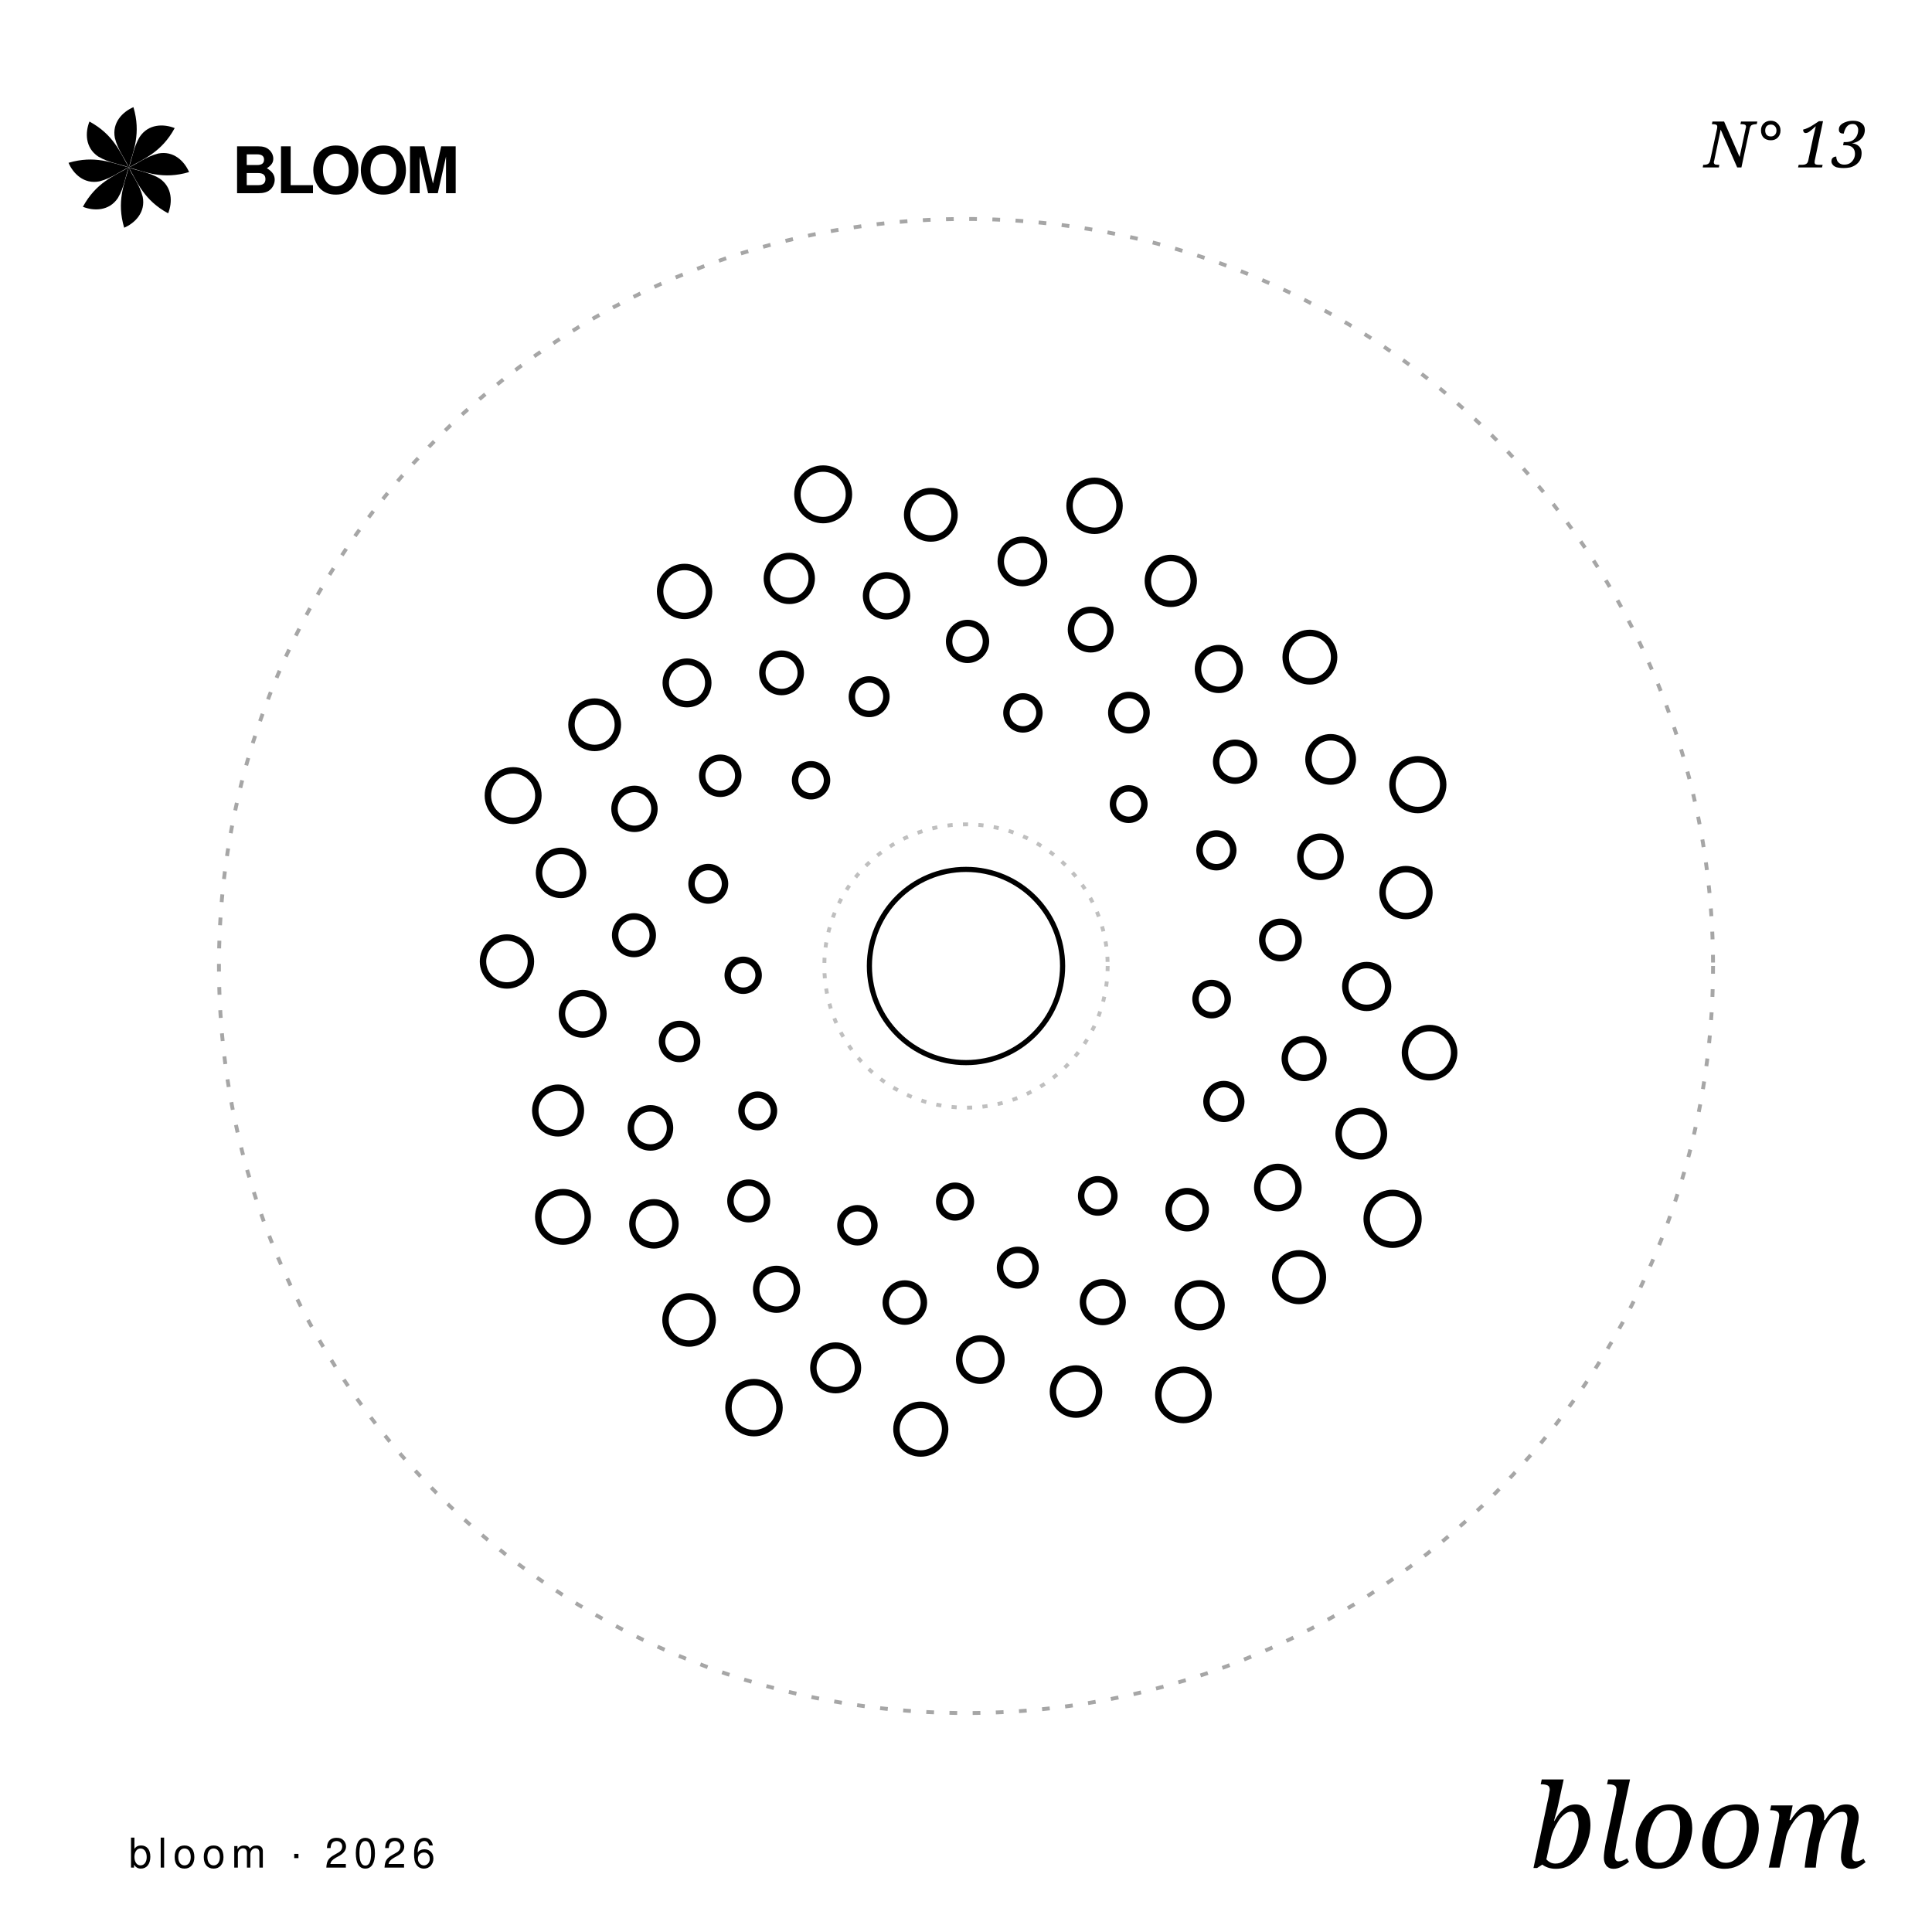
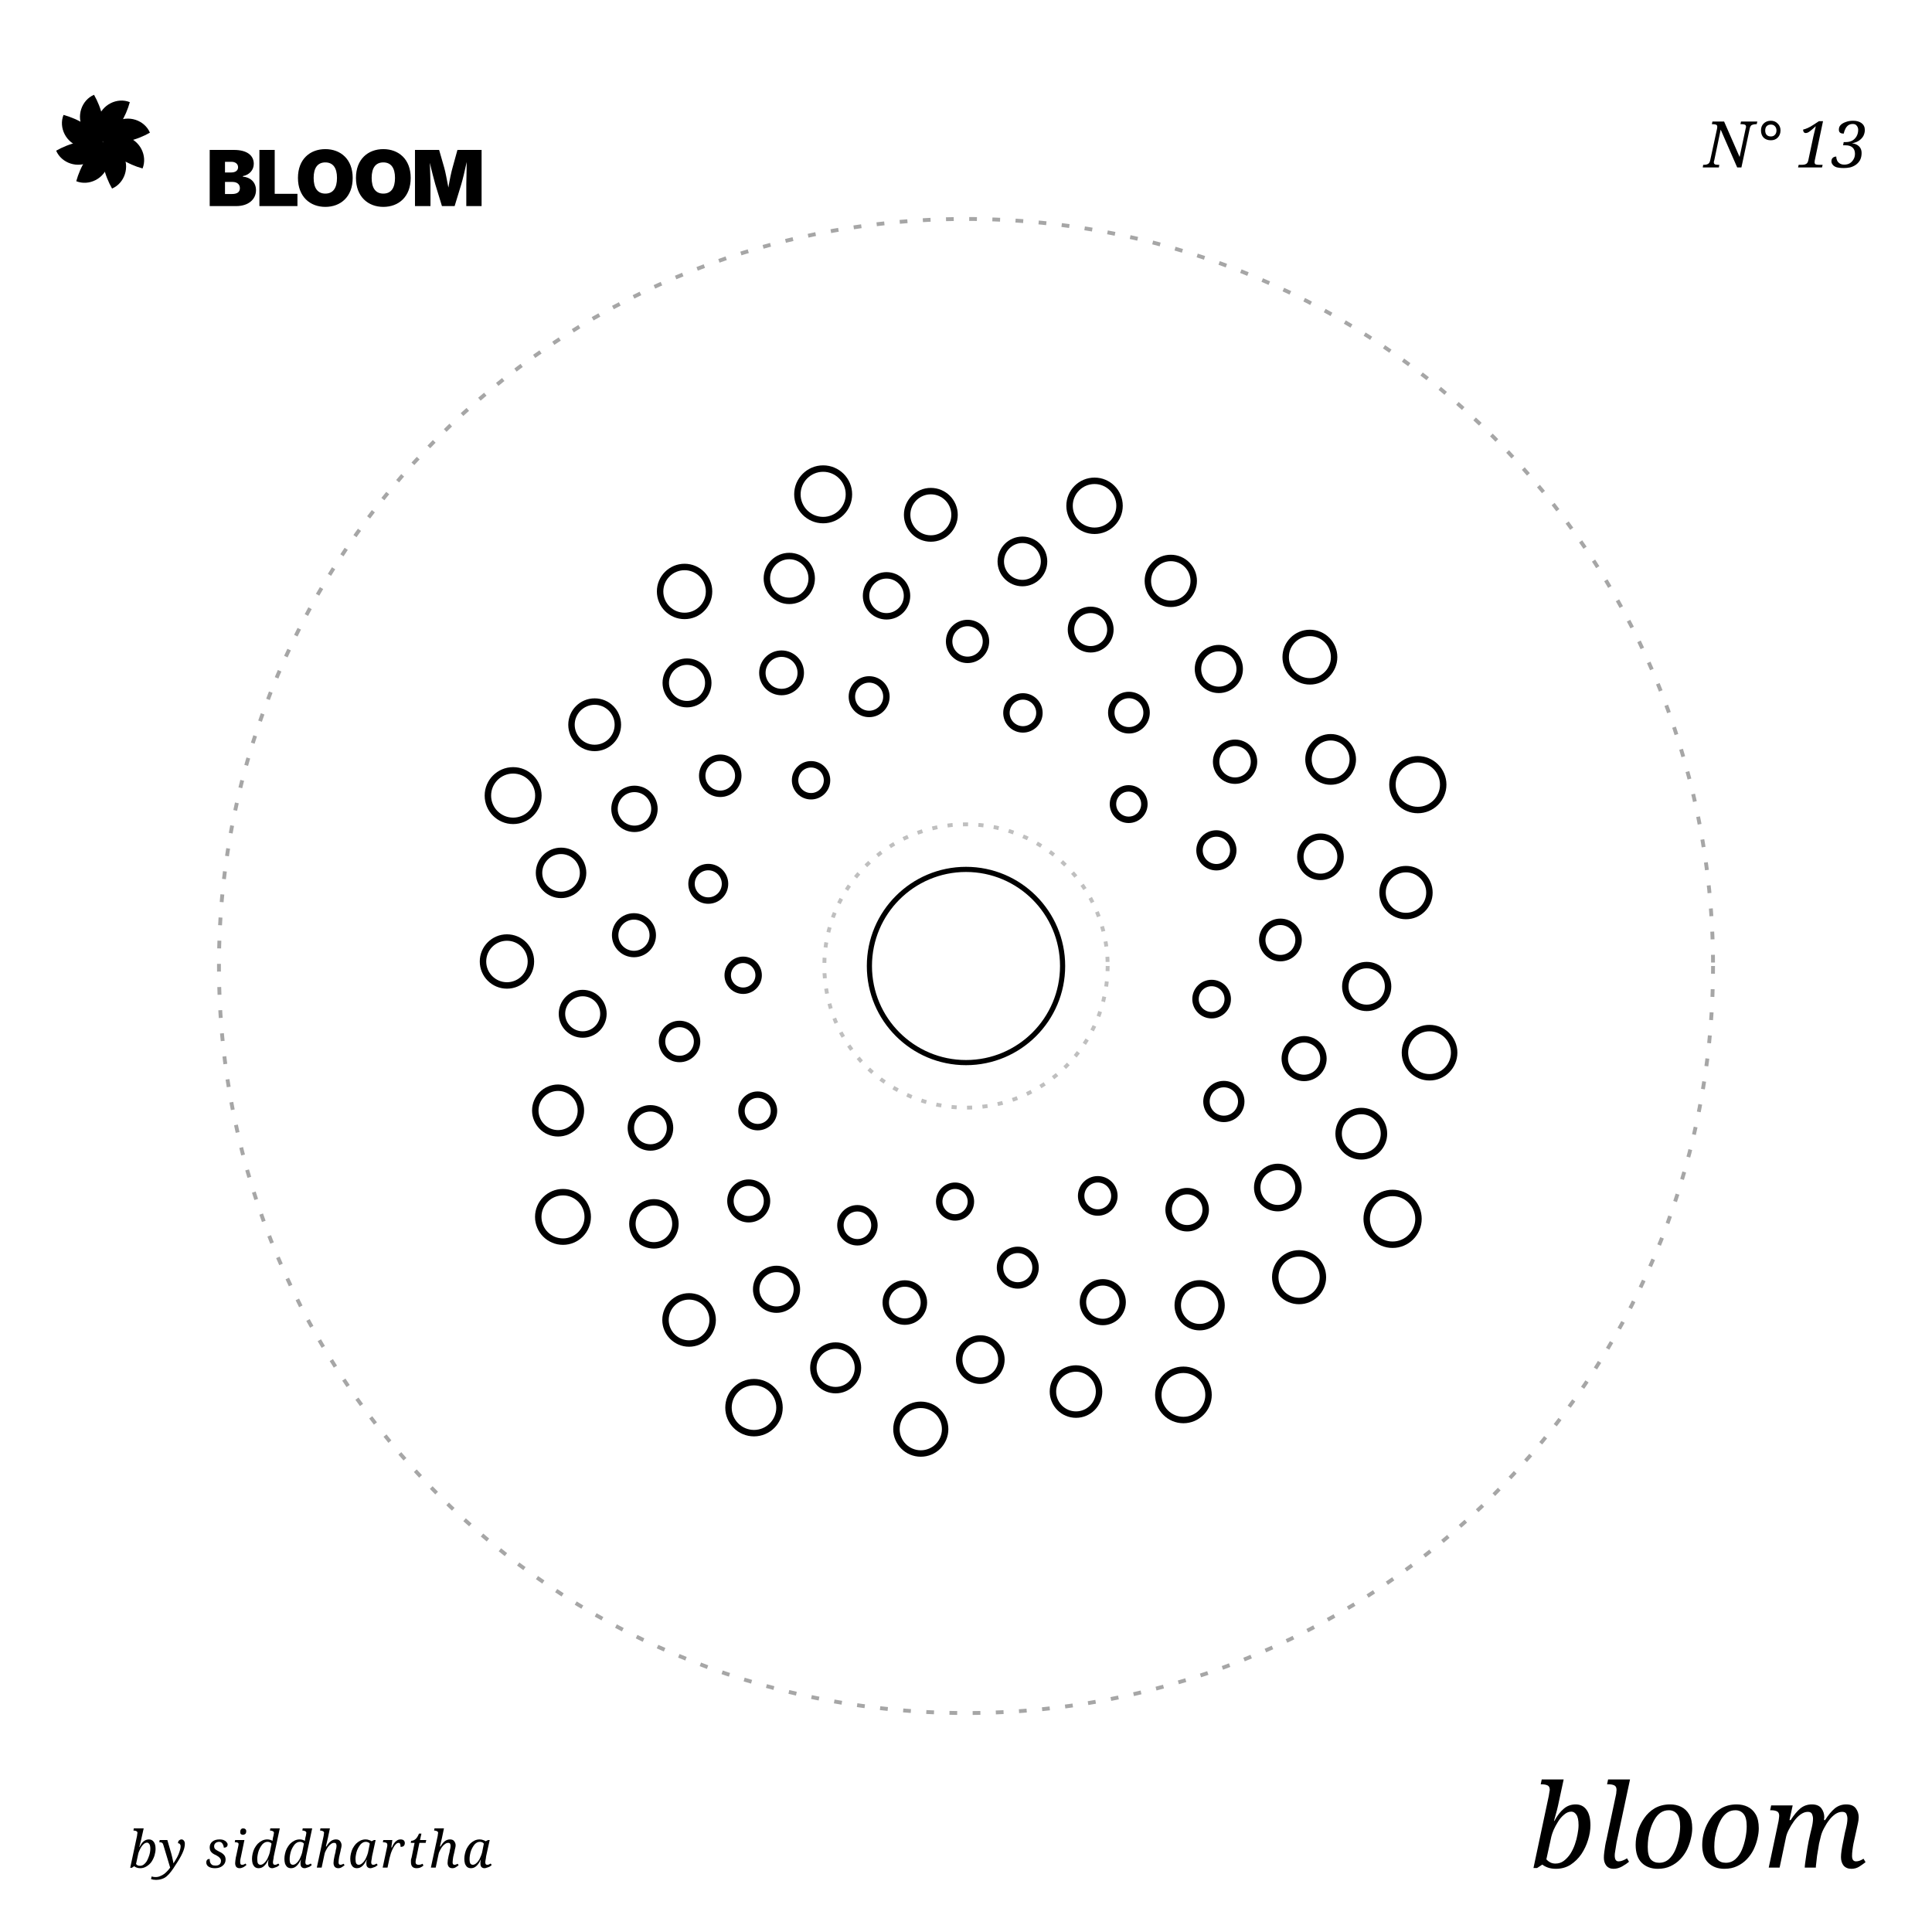
<svg xmlns="http://www.w3.org/2000/svg" viewBox="-75 -75 150 150" width="600" height="600">
  <circle r="58" fill="none" stroke="#000" stroke-width="0.3" stroke-dasharray="0.6,1.2" opacity="0.35" />
  <circle r="7.5" fill="none" stroke="#000" stroke-width="0.4" />
  <circle r="11" fill="none" stroke="#000" stroke-width="0.3" stroke-dasharray="0.4,0.8" opacity="0.25" />
  <g fill="none" stroke="#000" stroke-width="0.5">
    <circle cx="-17.30" cy="0.72" r="1.20" />
    <circle cx="12.63" cy="-12.57" r="1.22" />
    <circle cx="-0.85" cy="18.29" r="1.23" />
    <circle cx="-12.03" cy="-14.42" r="1.24" />
    <circle cx="19.07" cy="2.57" r="1.25" />
    <circle cx="-16.17" cy="11.25" r="1.26" />
    <circle cx="4.42" cy="-19.65" r="1.28" />
    <circle cx="10.23" cy="17.85" r="1.29" />
    <circle cx="-20.01" cy="-6.38" r="1.30" />
    <circle cx="19.44" cy="-8.98" r="1.31" />
    <circle cx="-8.43" cy="20.13" r="1.32" />
    <circle cx="-7.52" cy="-20.91" r="1.34" />
    <circle cx="20.02" cy="10.52" r="1.35" />
    <circle cx="-22.24" cy="5.86" r="1.36" />
    <circle cx="12.65" cy="-19.67" r="1.37" />
    <circle cx="4.02" cy="23.42" r="1.38" />
    <circle cx="-19.08" cy="-14.77" r="1.40" />
    <circle cx="24.41" cy="-2.02" r="1.41" />
    <circle cx="-16.87" cy="18.24" r="1.42" />
    <circle cx="0.12" cy="-25.20" r="1.43" />
    <circle cx="17.17" cy="18.92" r="1.44" />
    <circle cx="-25.78" cy="-2.39" r="1.46" />
    <circle cx="20.89" cy="-15.86" r="1.47" />
    <circle cx="-4.75" cy="26.13" r="1.48" />
    <circle cx="-14.32" cy="-22.76" r="1.49" />
    <circle cx="26.25" cy="7.19" r="1.50" />
    <circle cx="-24.50" cy="12.57" r="1.52" />
    <circle cx="9.68" cy="-26.12" r="1.53" />
    <circle cx="10.62" cy="26.10" r="1.54" />
    <circle cx="-25.74" cy="-12.20" r="1.55" />
    <circle cx="27.52" cy="-8.48" r="1.56" />
    <circle cx="-14.71" cy="25.10" r="1.58" />
    <circle cx="-6.17" cy="-28.74" r="1.59" />
    <circle cx="24.21" cy="17.20" r="1.60" />
    <circle cx="-29.76" cy="3.71" r="1.61" />
    <circle cx="19.63" cy="-23.06" r="1.62" />
    <circle cx="1.11" cy="30.56" r="1.64" />
    <circle cx="-21.66" cy="-21.98" r="1.65" />
    <circle cx="31.11" cy="1.59" r="1.66" />
    <circle cx="-24.23" cy="20.02" r="1.67" />
    <circle cx="4.38" cy="-31.41" r="1.68" />
    <circle cx="18.14" cy="26.34" r="1.70" />
    <circle cx="-31.44" cy="-7.23" r="1.71" />
    <circle cx="28.31" cy="-16.04" r="1.72" />
    <circle cx="-10.12" cy="31.20" r="1.73" />
    <circle cx="-13.72" cy="-30.09" r="1.74" />
    <circle cx="30.69" cy="13.02" r="1.76" />
    <circle cx="-31.67" cy="11.22" r="1.77" />
    <circle cx="15.90" cy="-29.90" r="1.78" />
    <circle cx="8.54" cy="33.04" r="1.79" />
    <circle cx="-28.83" cy="-18.73" r="1.80" />
    <circle cx="34.16" cy="-5.70" r="1.82" />
    <circle cx="-21.50" cy="27.48" r="1.83" />
    <circle cx="-2.73" cy="-35.03" r="1.84" />
    <circle cx="25.86" cy="24.16" r="1.85" />
    <circle cx="-35.64" cy="-0.35" r="1.86" />
    <circle cx="26.70" cy="-23.98" r="1.88" />
    <circle cx="-3.51" cy="35.96" r="1.89" />
    <circle cx="-21.85" cy="-29.08" r="1.90" />
    <circle cx="35.99" cy="6.73" r="1.91" />
    <circle cx="-31.29" cy="19.48" r="1.92" />
    <circle cx="9.98" cy="-35.73" r="1.94" />
    <circle cx="16.88" cy="33.30" r="1.95" />
    <circle cx="-35.16" cy="-13.23" r="1.96" />
    <circle cx="35.08" cy="-14.08" r="1.97" />
    <circle cx="-16.46" cy="34.29" r="1.98" />
    <circle cx="-11.09" cy="-36.62" r="2.00" />
    <circle cx="33.12" cy="19.63" r="2.01" />
  </g>
-   <g transform="translate(-65 -62)">
-     <g transform="scale(0.06)">
-       <path d="M 0,0 C 6,-22 16,-44 6,-78 C -8,-72 -22,-58 -18,-38 C -14,-22 -4,-10 0,0 Z" fill="#000" stroke="none" transform="rotate(0)" />
-       <path d="M 0,0 C 6,-22 16,-44 6,-78 C -8,-72 -22,-58 -18,-38 C -14,-22 -4,-10 0,0 Z" fill="#000" stroke="none" transform="rotate(45)" />
-       <path d="M 0,0 C 6,-22 16,-44 6,-78 C -8,-72 -22,-58 -18,-38 C -14,-22 -4,-10 0,0 Z" fill="#000" stroke="none" transform="rotate(90)" />
-       <path d="M 0,0 C 6,-22 16,-44 6,-78 C -8,-72 -22,-58 -18,-38 C -14,-22 -4,-10 0,0 Z" fill="#000" stroke="none" transform="rotate(135)" />
-       <path d="M 0,0 C 6,-22 16,-44 6,-78 C -8,-72 -22,-58 -18,-38 C -14,-22 -4,-10 0,0 Z" fill="#000" stroke="none" transform="rotate(180)" />
-       <path d="M 0,0 C 6,-22 16,-44 6,-78 C -8,-72 -22,-58 -18,-38 C -14,-22 -4,-10 0,0 Z" fill="#000" stroke="none" transform="rotate(225)" />
-       <path d="M 0,0 C 6,-22 16,-44 6,-78 C -8,-72 -22,-58 -18,-38 C -14,-22 -4,-10 0,0 Z" fill="#000" stroke="none" transform="rotate(270)" />
-       <path d="M 0,0 C 6,-22 16,-44 6,-78 C -8,-72 -22,-58 -18,-38 C -14,-22 -4,-10 0,0 Z" fill="#000" stroke="none" transform="rotate(315)" />
+   <g transform="translate(-67 -62)">
+     <g transform="translate(0 -2) scale(0.07)">
+       <path d="M 0,0 C 4,-18 -2,-38 -10,-52 C -24,-46 -30,-28 -22,-14 C -14,-6 -5,-3 0,0 Z" fill="#000" stroke="none" transform="rotate(0)" />
+       <path d="M 0,0 C 4,-18 -2,-38 -10,-52 C -24,-46 -30,-28 -22,-14 C -14,-6 -5,-3 0,0 Z" fill="#000" stroke="none" transform="rotate(45)" />
+       <path d="M 0,0 C 4,-18 -2,-38 -10,-52 C -24,-46 -30,-28 -22,-14 C -14,-6 -5,-3 0,0 Z" fill="#000" stroke="none" transform="rotate(90)" />
+       <path d="M 0,0 C 4,-18 -2,-38 -10,-52 C -24,-46 -30,-28 -22,-14 C -14,-6 -5,-3 0,0 Z" fill="#000" stroke="none" transform="rotate(135)" />
+       <path d="M 0,0 C 4,-18 -2,-38 -10,-52 C -24,-46 -30,-28 -22,-14 C -14,-6 -5,-3 0,0 Z" fill="#000" stroke="none" transform="rotate(180)" />
+       <path d="M 0,0 C 4,-18 -2,-38 -10,-52 C -24,-46 -30,-28 -22,-14 C -14,-6 -5,-3 0,0 Z" fill="#000" stroke="none" transform="rotate(225)" />
+       <path d="M 0,0 C 4,-18 -2,-38 -10,-52 C -24,-46 -30,-28 -22,-14 C -14,-6 -5,-3 0,0 Z" fill="#000" stroke="none" transform="rotate(270)" />
+       <path d="M 0,0 C 4,-18 -2,-38 -10,-52 C -24,-46 -30,-28 -22,-14 C -14,-6 -5,-3 0,0 Z" fill="#000" stroke="none" transform="rotate(315)" />
    </g>
-     <text x="8" y="2" font-family="Helvetica, Arial Black, sans-serif" font-weight="900" font-size="5" letter-spacing="-0.2" fill="#000">BLOOM</text>
+     <text x="8" y="3" font-family="Avenir Next Rounded Bold, Helvetica Rounded, SF Pro Rounded, Inter, sans-serif" font-weight="900" font-size="6" letter-spacing="-0.15" fill="#000">BLOOM</text>
  </g>
  <text x="70" y="-62" text-anchor="end" font-family="EB Garamond, Georgia, serif" font-style="italic" font-size="5" fill="#000">N° 13</text>
-   <text x="-65" y="70" font-family="Helvetica, Arial, sans-serif" font-size="3.2" letter-spacing="0.15em" fill="#000">bloom · 2026</text>
+   <text x="-65" y="70" font-family="EB Garamond, Georgia, serif" font-style="italic" font-size="4" letter-spacing="0.05em" fill="#000">by siddhartha</text>
  <text x="70" y="70" text-anchor="end" font-family="EB Garamond, Georgia, serif" font-style="italic" font-size="9" fill="#000">bloom</text>
</svg>
